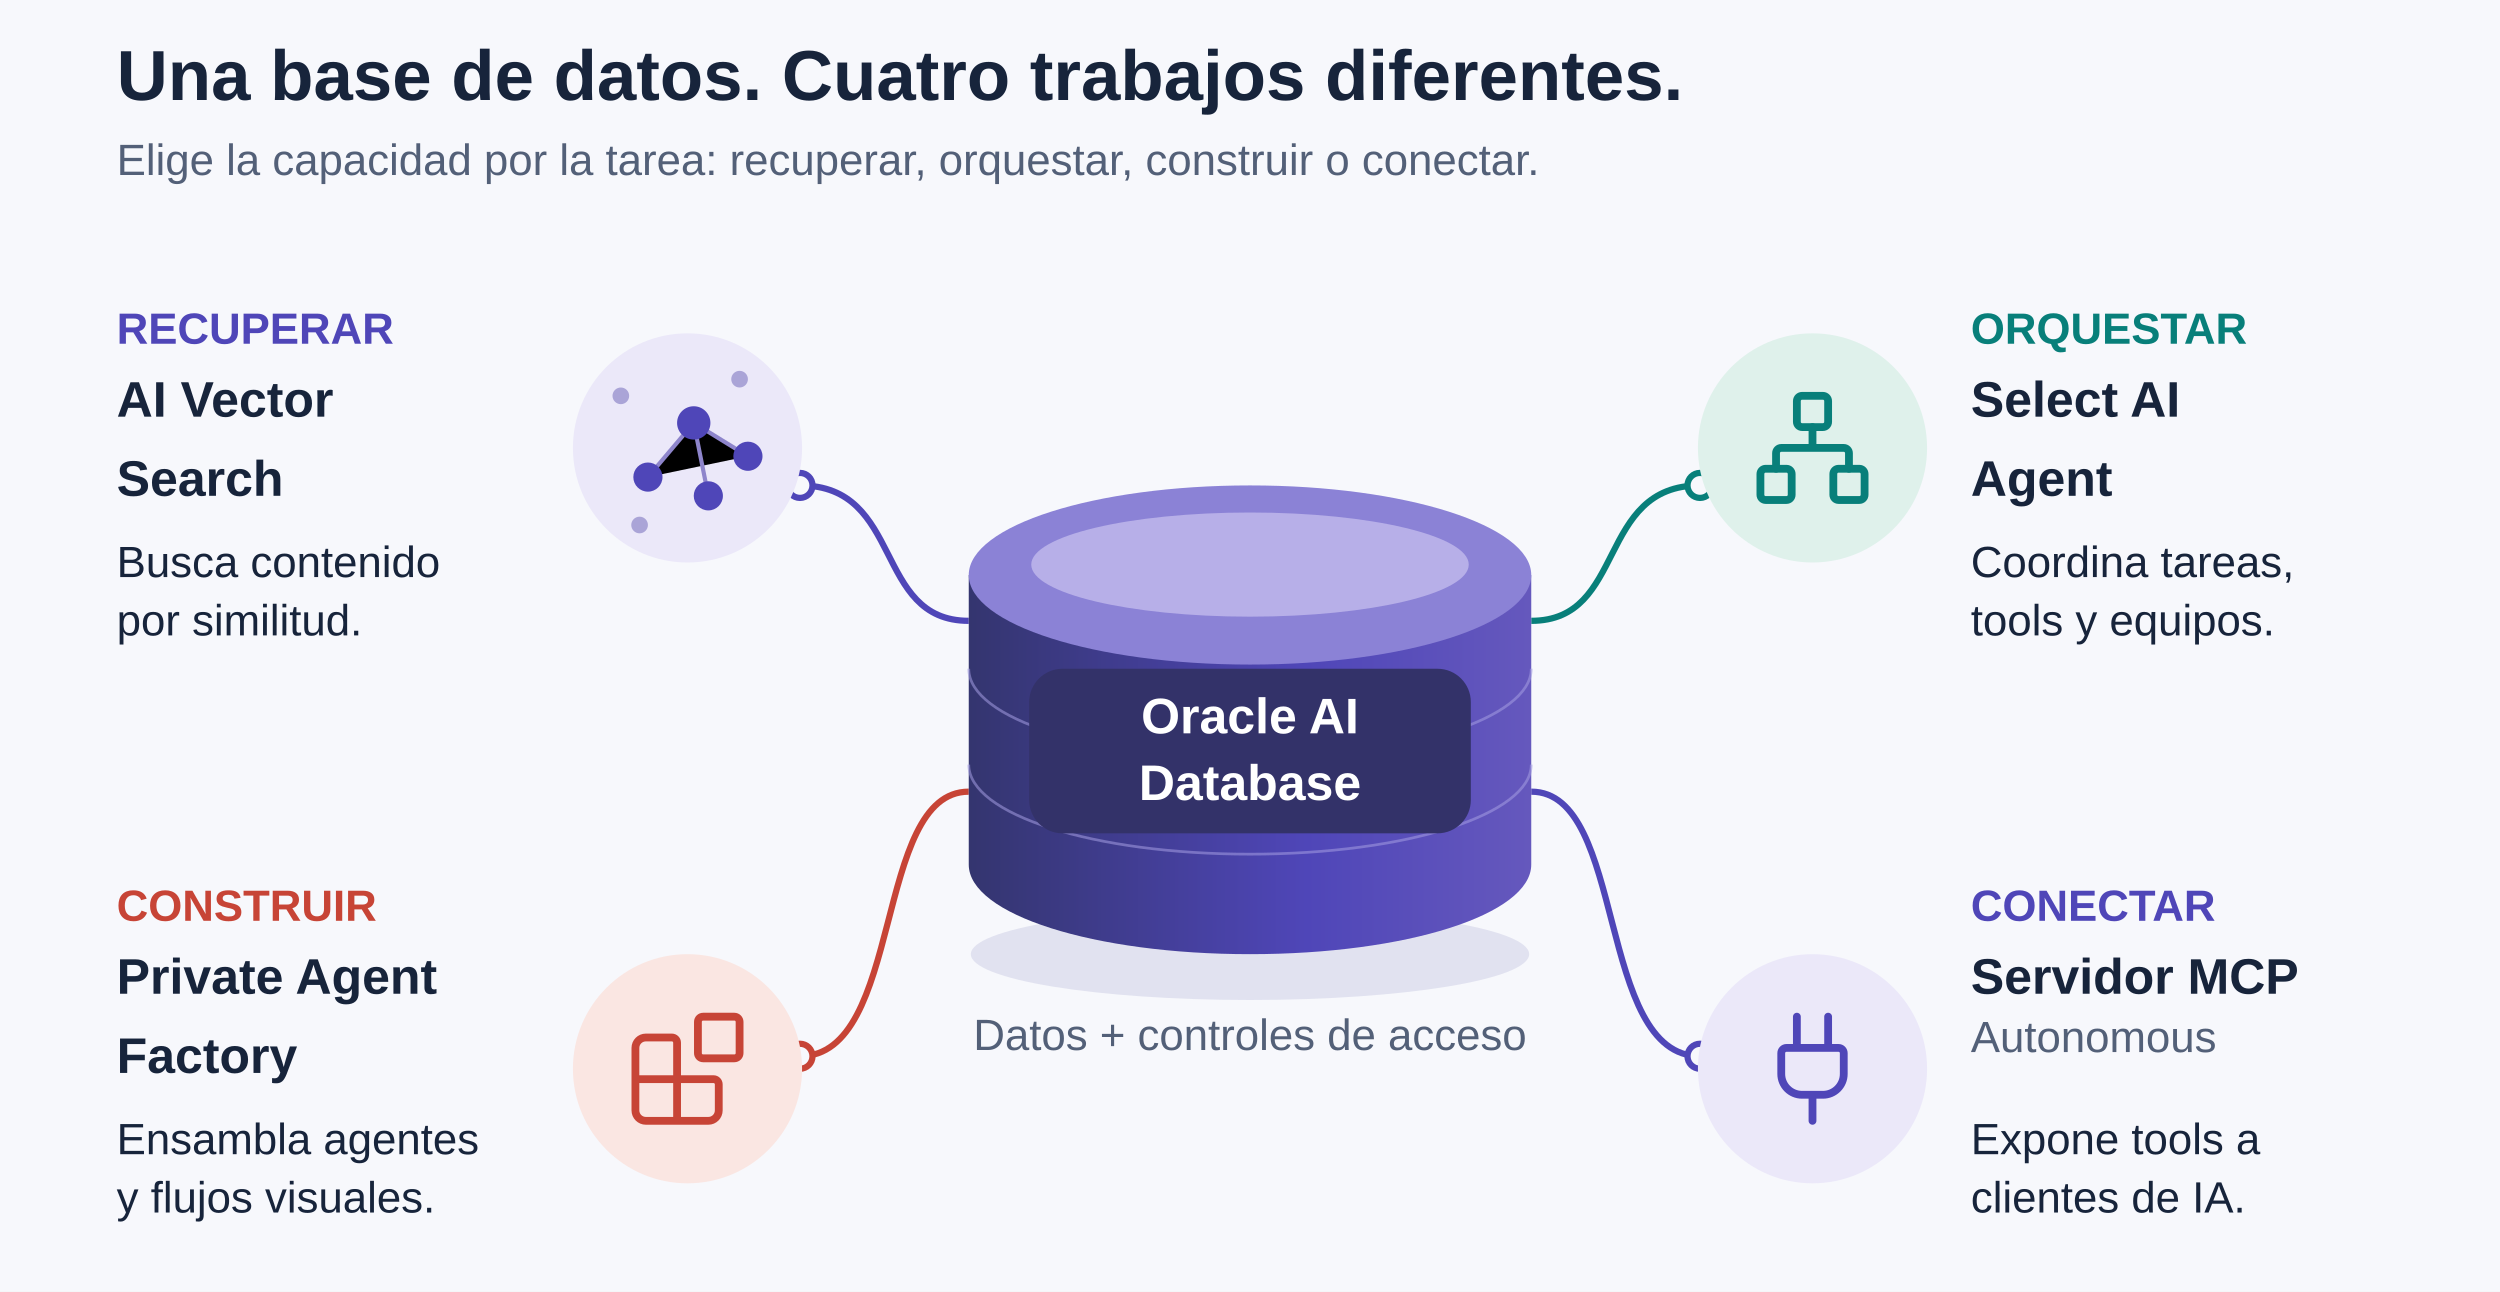
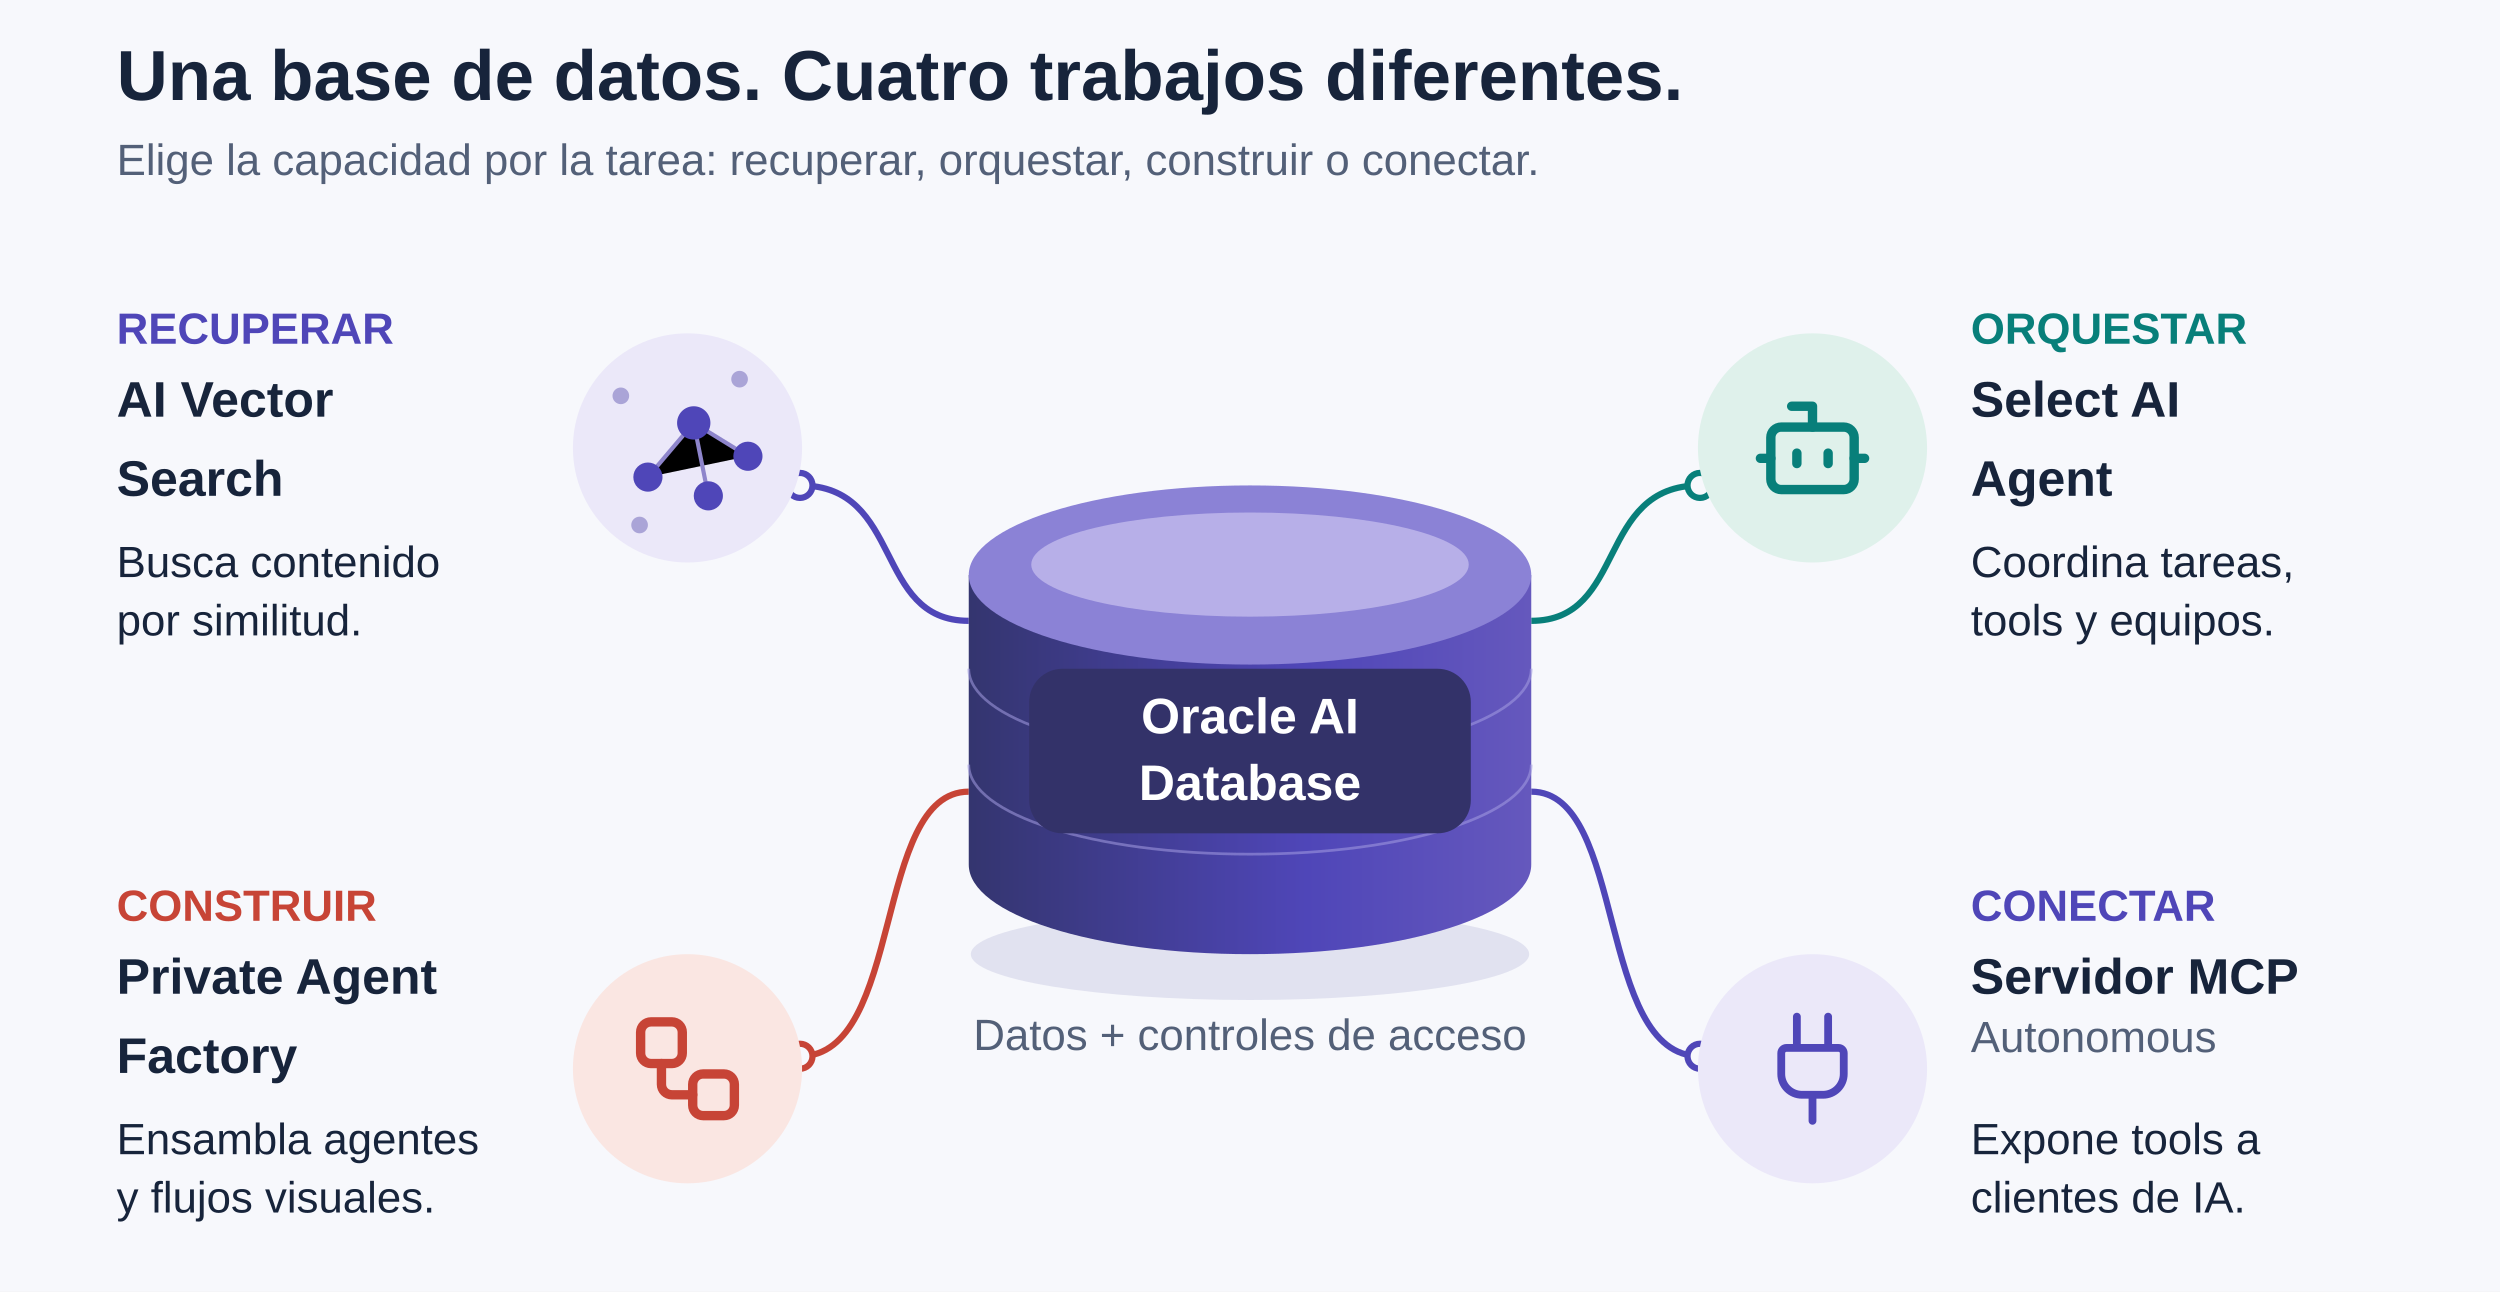
<svg xmlns="http://www.w3.org/2000/svg" viewBox="0 0 1200 620" role="img" aria-labelledby="title description">
  <defs>
    <linearGradient id="database-body" x1="0" y1="0" x2="1" y2="0">
      <stop stop-color="#34356f" />
      <stop offset=".6" stop-color="#4f46b8" />
      <stop offset="1" stop-color="#6558bd" />
    </linearGradient>
    <style>
      text{font-family:'Segoe UI',Arial,sans-serif;fill:#17243b}.title{font-size:34px;font-weight:700}.subtitle{font-size:21px;fill:#536078}.label{font-size:24px;font-weight:700}.body{font-size:21px}.meta{font-size:21px;fill:#536078}.muted{fill:#536078}.white{fill:#fff}.coral{fill:#c74436}.teal{fill:#087f7a}.indigo{fill:#4f46b8}
    </style>
  </defs>
  <rect width="1200" height="620" fill="#f7f8fc" />
  <g transform="translate(0 -50)">
    <text x="56" y="98" class="title">Una base de datos. Cuatro trabajos diferentes.</text>
    <text x="56" y="134" class="subtitle">Elige la capacidad por la tarea: recuperar, orquestar, construir o conectar.</text>
    <path d="M465 348C419 348 434 283 384 283" fill="none" stroke="#4f46b8" stroke-width="3" />
    <path d="M735 348C781 348 766 283 816 283" fill="none" stroke="#087f7a" stroke-width="3" />
    <path d="M465 430C419 430 434 557 384 557" fill="none" stroke="#c74436" stroke-width="3" />
    <path d="M735 430C781 430 766 557 816 557" fill="none" stroke="#4f46b8" stroke-width="3" />
    <g fill="#f7f8fc" stroke-width="3">
      <circle cx="384" cy="283" r="6" stroke="#4f46b8" />
      <circle cx="816" cy="283" r="6" stroke="#087f7a" />
      <circle cx="384" cy="557" r="6" stroke="#c74436" />
      <circle cx="816" cy="557" r="6" stroke="#4f46b8" />
    </g>
    <circle cx="330" cy="265" r="55" fill="#ebe8f9" />
    <path d="m311 279 22-26 26 16m-26-16 7 35" stroke="#8e85cb" stroke-width="2" />
    <circle cx="311" cy="279" r="7" fill="#4f46b8" />
    <circle cx="333" cy="253" r="8" fill="#4f46b8" />
    <circle cx="359" cy="269" r="7" fill="#4f46b8" />
    <circle cx="340" cy="288" r="7" fill="#4f46b8" />
    <circle cx="298" cy="240" r="4" fill="#aaa4d7" />
    <circle cx="355" cy="232" r="4" fill="#aaa4d7" />
    <circle cx="307" cy="302" r="4" fill="#aaa4d7" />
    <text x="56" y="215" class="meta indigo" font-weight="700">RECUPERAR</text>
    <text x="56" y="250" class="label">AI Vector</text>
    <text x="56" y="288" class="label">Search</text>
    <text x="56" y="327" class="body">Busca contenido</text>
    <text x="56" y="355" class="body">por similitud.</text>
-     <g transform="translate(870 265)">
+     <g class="icon-badge" data-icon="bot" transform="translate(870 265)">
      <circle r="55" fill="#dff1eb" />
-       <g transform="translate(-30 -30) scale(2.5)" fill="none" stroke="#087f7a" stroke-width="1.5" stroke-linecap="round" stroke-linejoin="round">
-         <rect x="16" y="16" width="6" height="6" rx="1" />
-         <rect x="2" y="16" width="6" height="6" rx="1" />
-         <rect x="9" y="2" width="6" height="6" rx="1" />
-         <path d="M5 16v-3a1 1 0 0 1 1-1h12a1 1 0 0 1 1 1v3M12 12V8" />
+       <g transform="translate(-30 -30) scale(2.5)" fill="none" stroke="#087f7a" stroke-width="1.8" stroke-linecap="round" stroke-linejoin="round">
+         <path d="M12 8V4H8" />
+         <rect width="16" height="12" x="4" y="8" rx="2" />
+         <path d="M2 14h2M20 14h2M15 13v2M9 13v2" />
      </g>
    </g>
    <text x="946" y="215" class="meta teal" font-weight="700">ORQUESTAR</text>
    <text x="946" y="250" class="label">Select AI</text>
    <text x="946" y="288" class="label">Agent</text>
    <text x="946" y="327" class="body">Coordina tareas,</text>
    <text x="946" y="355" class="body">tools y equipos.</text>
    <ellipse cx="600" cy="508" rx="134" ry="22" fill="#e1e2f0" />
    <path d="M465 326v139c0 24 60 43 135 43s135-19 135-43V326Z" fill="url(#database-body)" />
    <ellipse cx="600" cy="326" rx="135" ry="43" fill="#8b82d6" />
    <ellipse cx="600" cy="321" rx="105" ry="25" fill="#b7afe8" />
    <path d="M465 371c0 24 60 43 135 43s135-19 135-43M465 417c0 24 60 43 135 43s135-19 135-43" fill="none" stroke="#a49de1" stroke-width="1.3" opacity=".55" />
    <rect x="494" y="371" width="212" height="79" rx="16" fill="#333269" />
    <text x="600" y="402" text-anchor="middle" class="label white">Oracle AI</text>
    <text x="600" y="434" text-anchor="middle" class="label white">Database</text>
    <text x="600" y="554" text-anchor="middle" class="meta">Datos + controles de acceso</text>
-     <g transform="translate(330 563)">
+     <g class="icon-badge" data-icon="workflow" transform="translate(330 563)">
      <circle r="55" fill="#fae6e2" />
-       <g transform="translate(-30 -30) scale(2.5)" fill="none" stroke="#c74436" stroke-width="1.5" stroke-linecap="round" stroke-linejoin="round">
-         <path d="M10 22V7a1 1 0 0 0-1-1H4a2 2 0 0 0-2 2v12a2 2 0 0 0 2 2h12a2 2 0 0 0 2-2v-5a1 1 0 0 0-1-1H2" />
-         <rect x="14" y="2" width="8" height="8" rx="1" />
+       <g transform="translate(-30 -30) scale(2.5)" fill="none" stroke="#c74436" stroke-width="1.8" stroke-linecap="round" stroke-linejoin="round">
+         <rect width="8" height="8" x="3" y="3" rx="2" />
+         <path d="M7 11v4a2 2 0 0 0 2 2h4" />
+         <rect width="8" height="8" x="13" y="13" rx="2" />
      </g>
    </g>
    <text x="56" y="492" class="meta coral" font-weight="700">CONSTRUIR</text>
    <text x="56" y="527" class="label">Private Agent</text>
    <text x="56" y="565" class="label">Factory</text>
    <text x="56" y="604" class="body">Ensambla agentes</text>
    <text x="56" y="632" class="body">y flujos visuales.</text>
    <g transform="translate(870 563)">
      <circle r="55" fill="#ebe8f9" />
      <g transform="translate(-30 -30) scale(2.5)" fill="none" stroke="#4f46b8" stroke-width="1.5" stroke-linecap="round" stroke-linejoin="round">
        <path d="M12 22v-5M15 8V2M17 8a1 1 0 0 1 1 1v4a4 4 0 0 1-4 4h-4a4 4 0 0 1-4-4V9a1 1 0 0 1 1-1zM9 8V2" />
      </g>
    </g>
    <text x="946" y="492" class="meta indigo" font-weight="700">CONECTAR</text>
    <text x="946" y="527" class="label">Servidor MCP</text>
    <text x="946" y="555" class="meta">Autonomous</text>
    <text x="946" y="604" class="body">Expone tools a</text>
    <text x="946" y="632" class="body">clientes de IA.</text>
  </g>
</svg>
